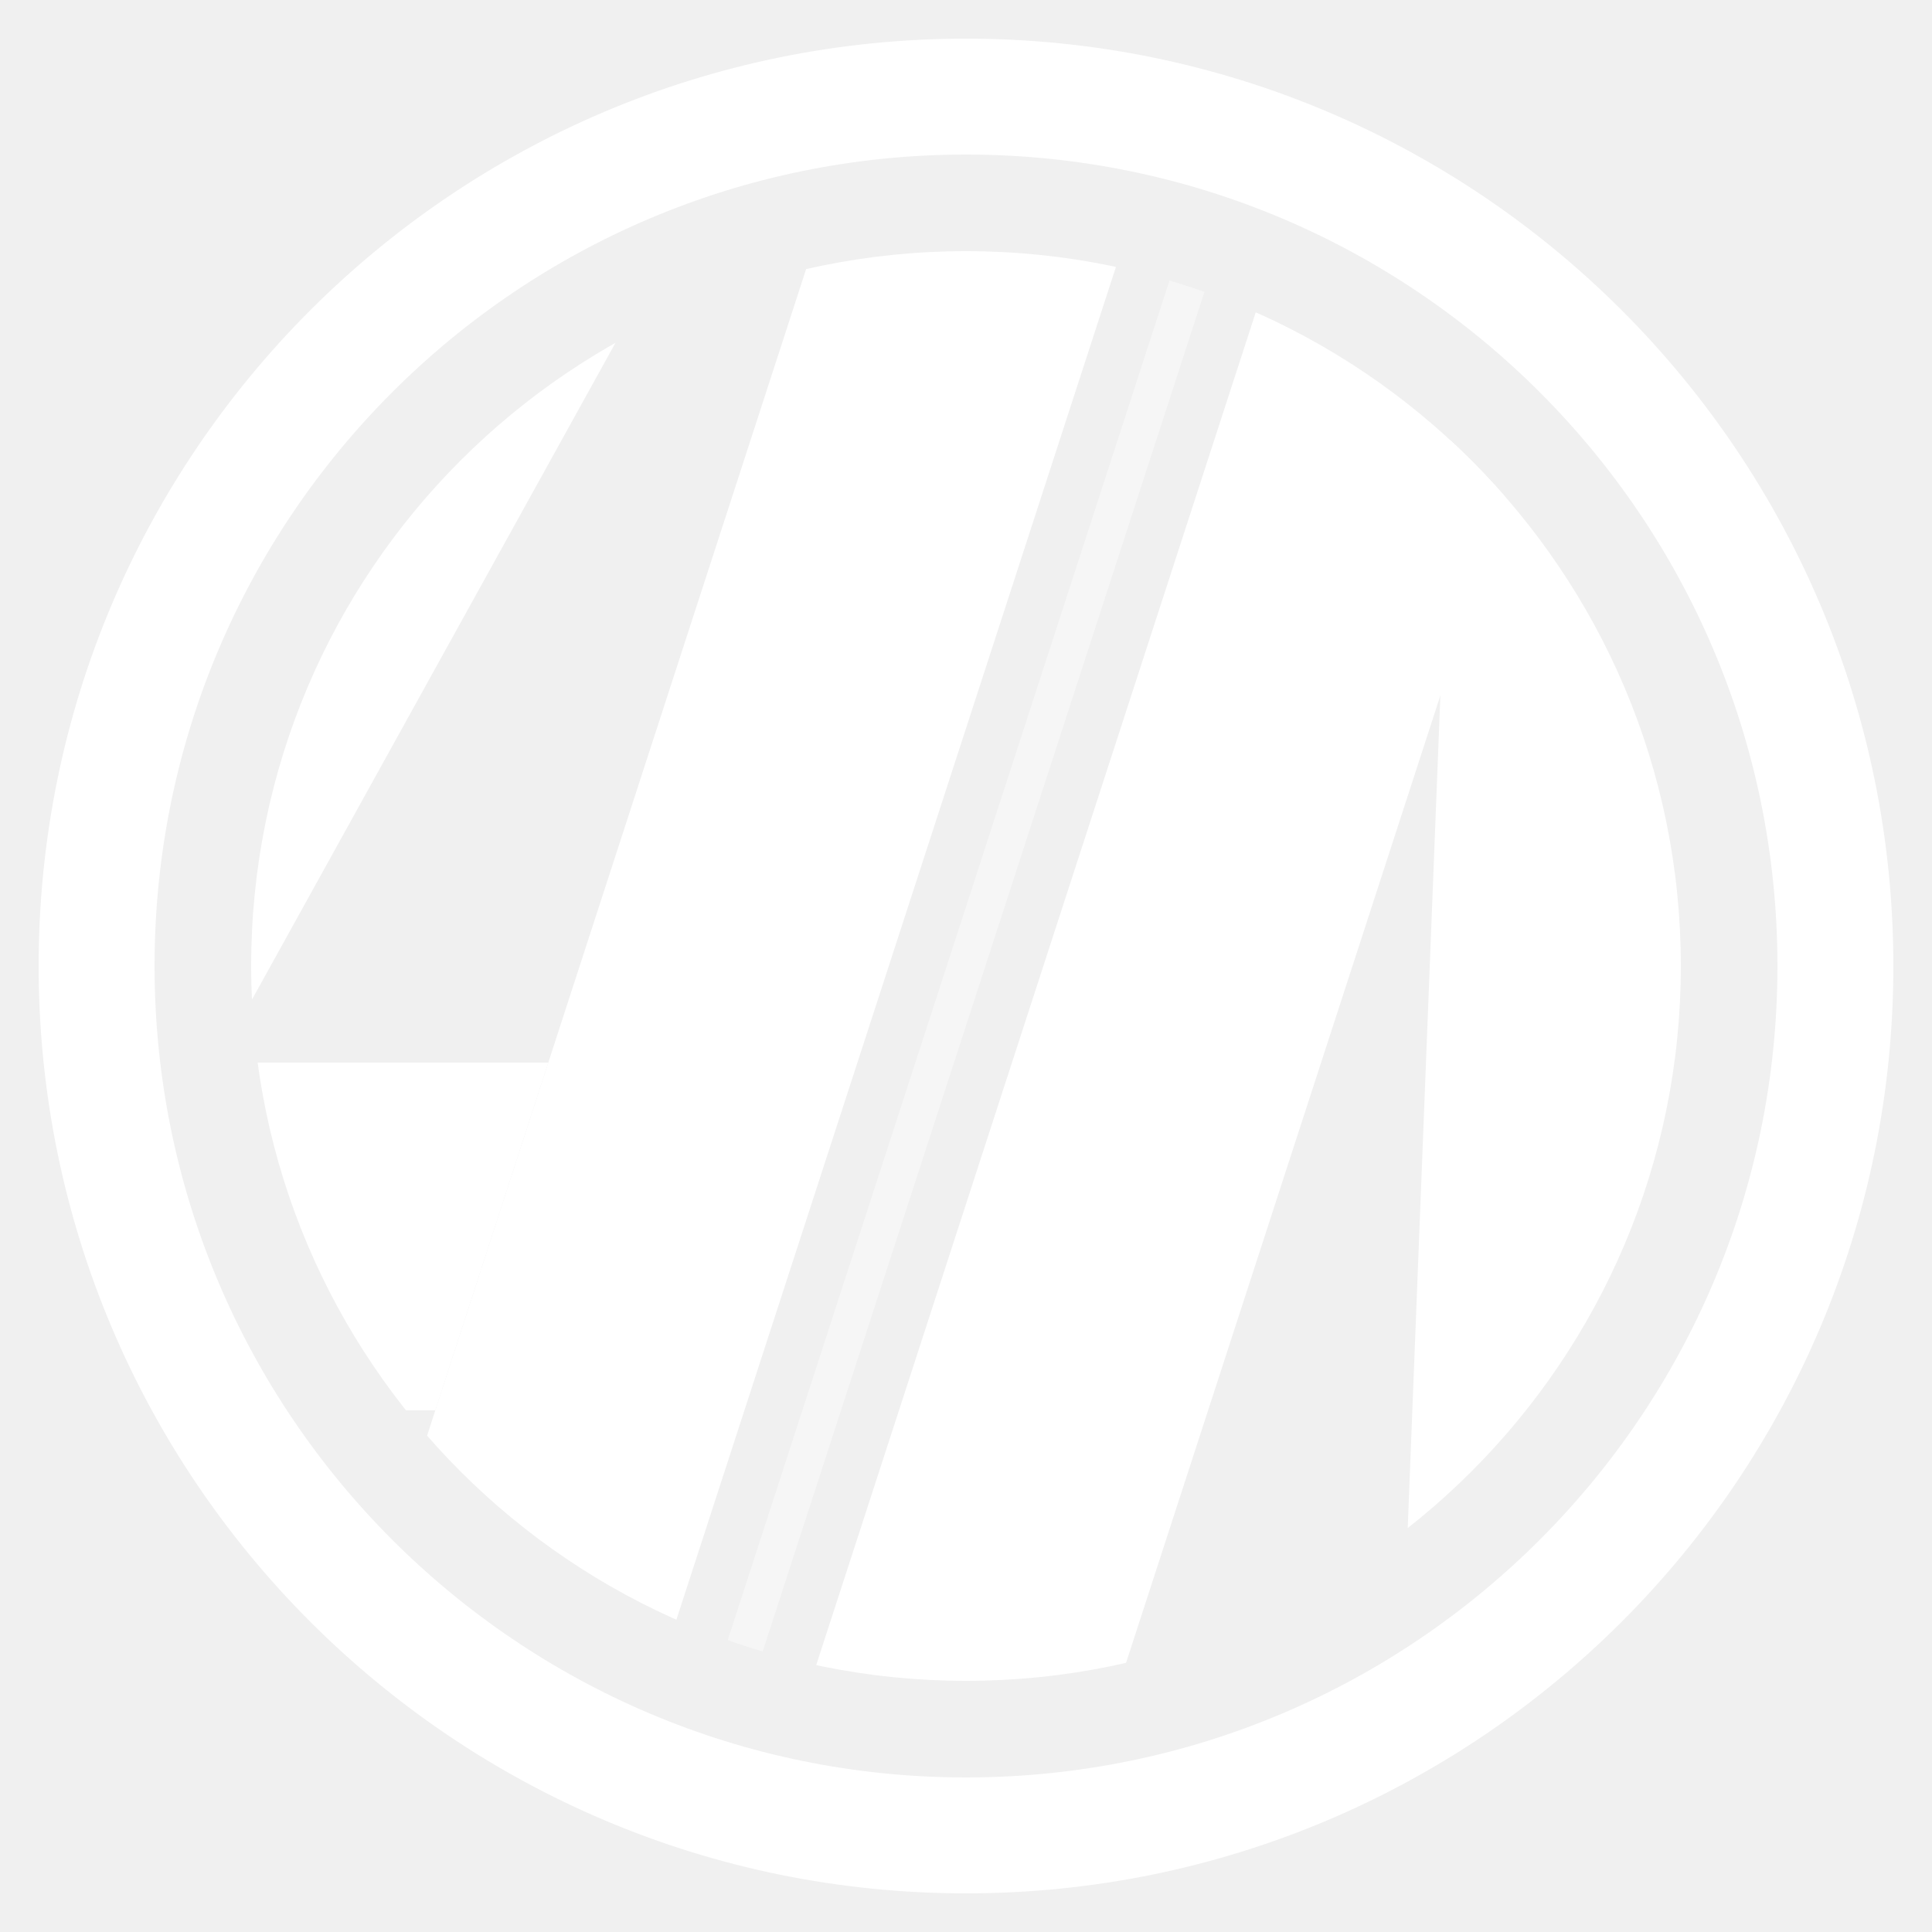
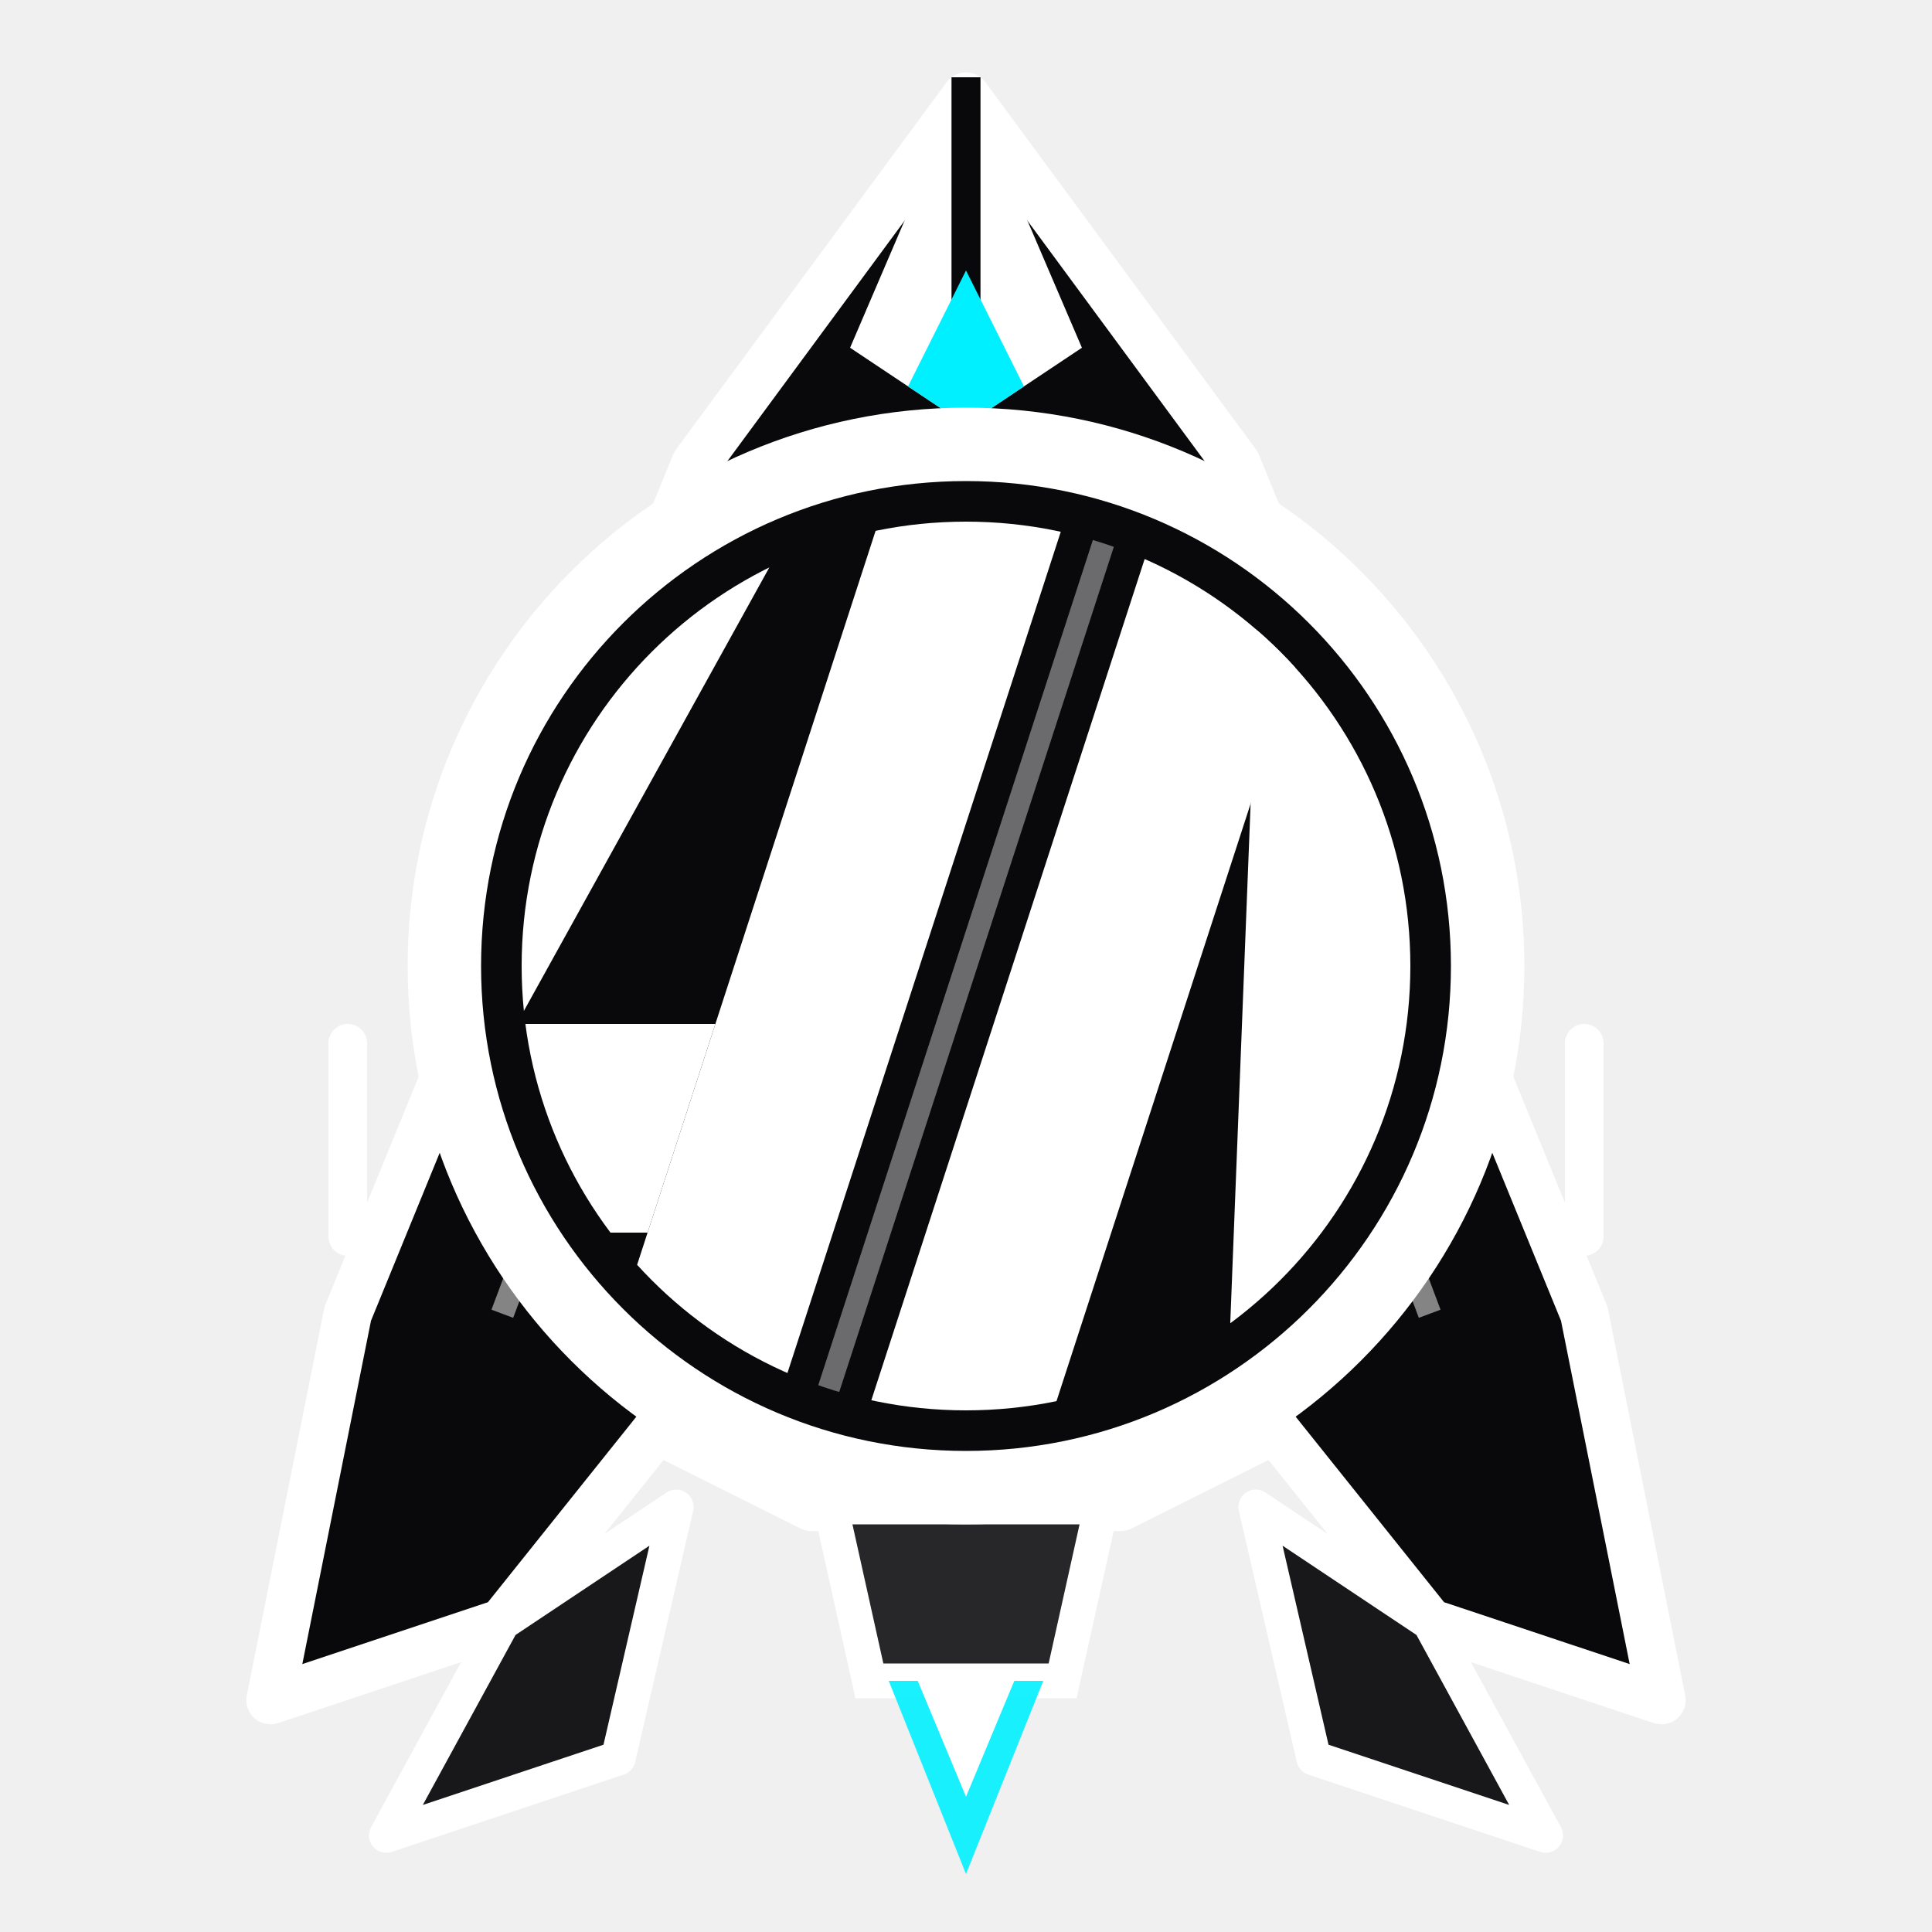
<svg xmlns="http://www.w3.org/2000/svg" viewBox="0 0 100 100" width="100%" height="100%">
  <defs>
-     <clipPath id="innerCircle">
-       <circle cx="50" cy="50" r="37" />
+     <clipPath id="innerShipCircle">
+       <circle cx="50" cy="50" r="23" />
    </clipPath>
  </defs>
-   <circle cx="50" cy="50" r="45" stroke="#ffffff" stroke-width="6" fill="none" />
-   <g clip-path="url(#innerCircle)">
-     <g transform="translate(16.25, 0) skewX(-18)">
+   <polygon points="50,5 64,24 82,68 86,88 74,84 66,74 58,78 50,78 42,78 34,74 26,84 14,88 18,68 36,24" fill="#09090b" stroke="#ffffff" stroke-width="2.5" stroke-linejoin="round" />
+   <polygon points="26,84 20,95 32,91 35,78" fill="#18181b" stroke="#ffffff" stroke-width="1.8" stroke-linejoin="round" />
+   <polygon points="74,84 80,95 68,91 65,78" fill="#18181b" stroke="#ffffff" stroke-width="1.8" stroke-linejoin="round" />
+   <polygon points="43,78 57,78 55,87 45,87" fill="#27272a" stroke="#ffffff" stroke-width="1.8" />
+   <polygon points="46,87 54,87 50,97" fill="#00f0ff" opacity="0.9" />
+   <polygon points="47.5,87 52.5,87 50,93" fill="#ffffff" />
+   <line x1="38" y1="36" x2="26" y2="68" stroke="#ffffff" stroke-width="1.2" opacity="0.5" />
+   <line x1="62" y1="36" x2="74" y2="68" stroke="#ffffff" stroke-width="1.2" opacity="0.5" />
+   <line x1="18" y1="64" x2="18" y2="54" stroke="#ffffff" stroke-width="2" stroke-linecap="round" />
+   <line x1="82" y1="64" x2="82" y2="54" stroke="#ffffff" stroke-width="2" stroke-linecap="round" />
+   <polygon points="50,4 56,18 50,22 44,18" fill="#ffffff" />
+   <line x1="50" y1="4" x2="50" y2="23" stroke="#09090b" stroke-width="1.5" />
+   <polygon points="50,14 53,20 50,22 47,20" fill="#00f0ff" />
+   <circle cx="50" cy="50" r="27" stroke="#ffffff" stroke-width="3.8" fill="#09090b" />
+   <g clip-path="url(#innerShipCircle)">
+     <g transform="translate(50, 50) scale(0.60) translate(-50, -50) translate(16.25, 0) skewX(-18)">
      <line x1="50" y1="-20" x2="50" y2="120" stroke="#ffffff" stroke-width="2" opacity="0.4" />
      <polygon points="30,-20 46,-20 46,120 30,120" fill="#ffffff" />
      <polygon points="-50,-20 30,-20 -2,120 -50,120" fill="#ffffff" />
      <polygon points="0,55 30,55 30,73 0,73" fill="#ffffff" />
      <polygon points="54,-20 70,-20 70,120 54,120" fill="#ffffff" />
      <polygon points="94,-20 150,-20 150,120 94,120" fill="#ffffff" />
      <polygon points="54,-20 70,-20 110,120 94,120" fill="#ffffff" />
    </g>
  </g>
</svg>
